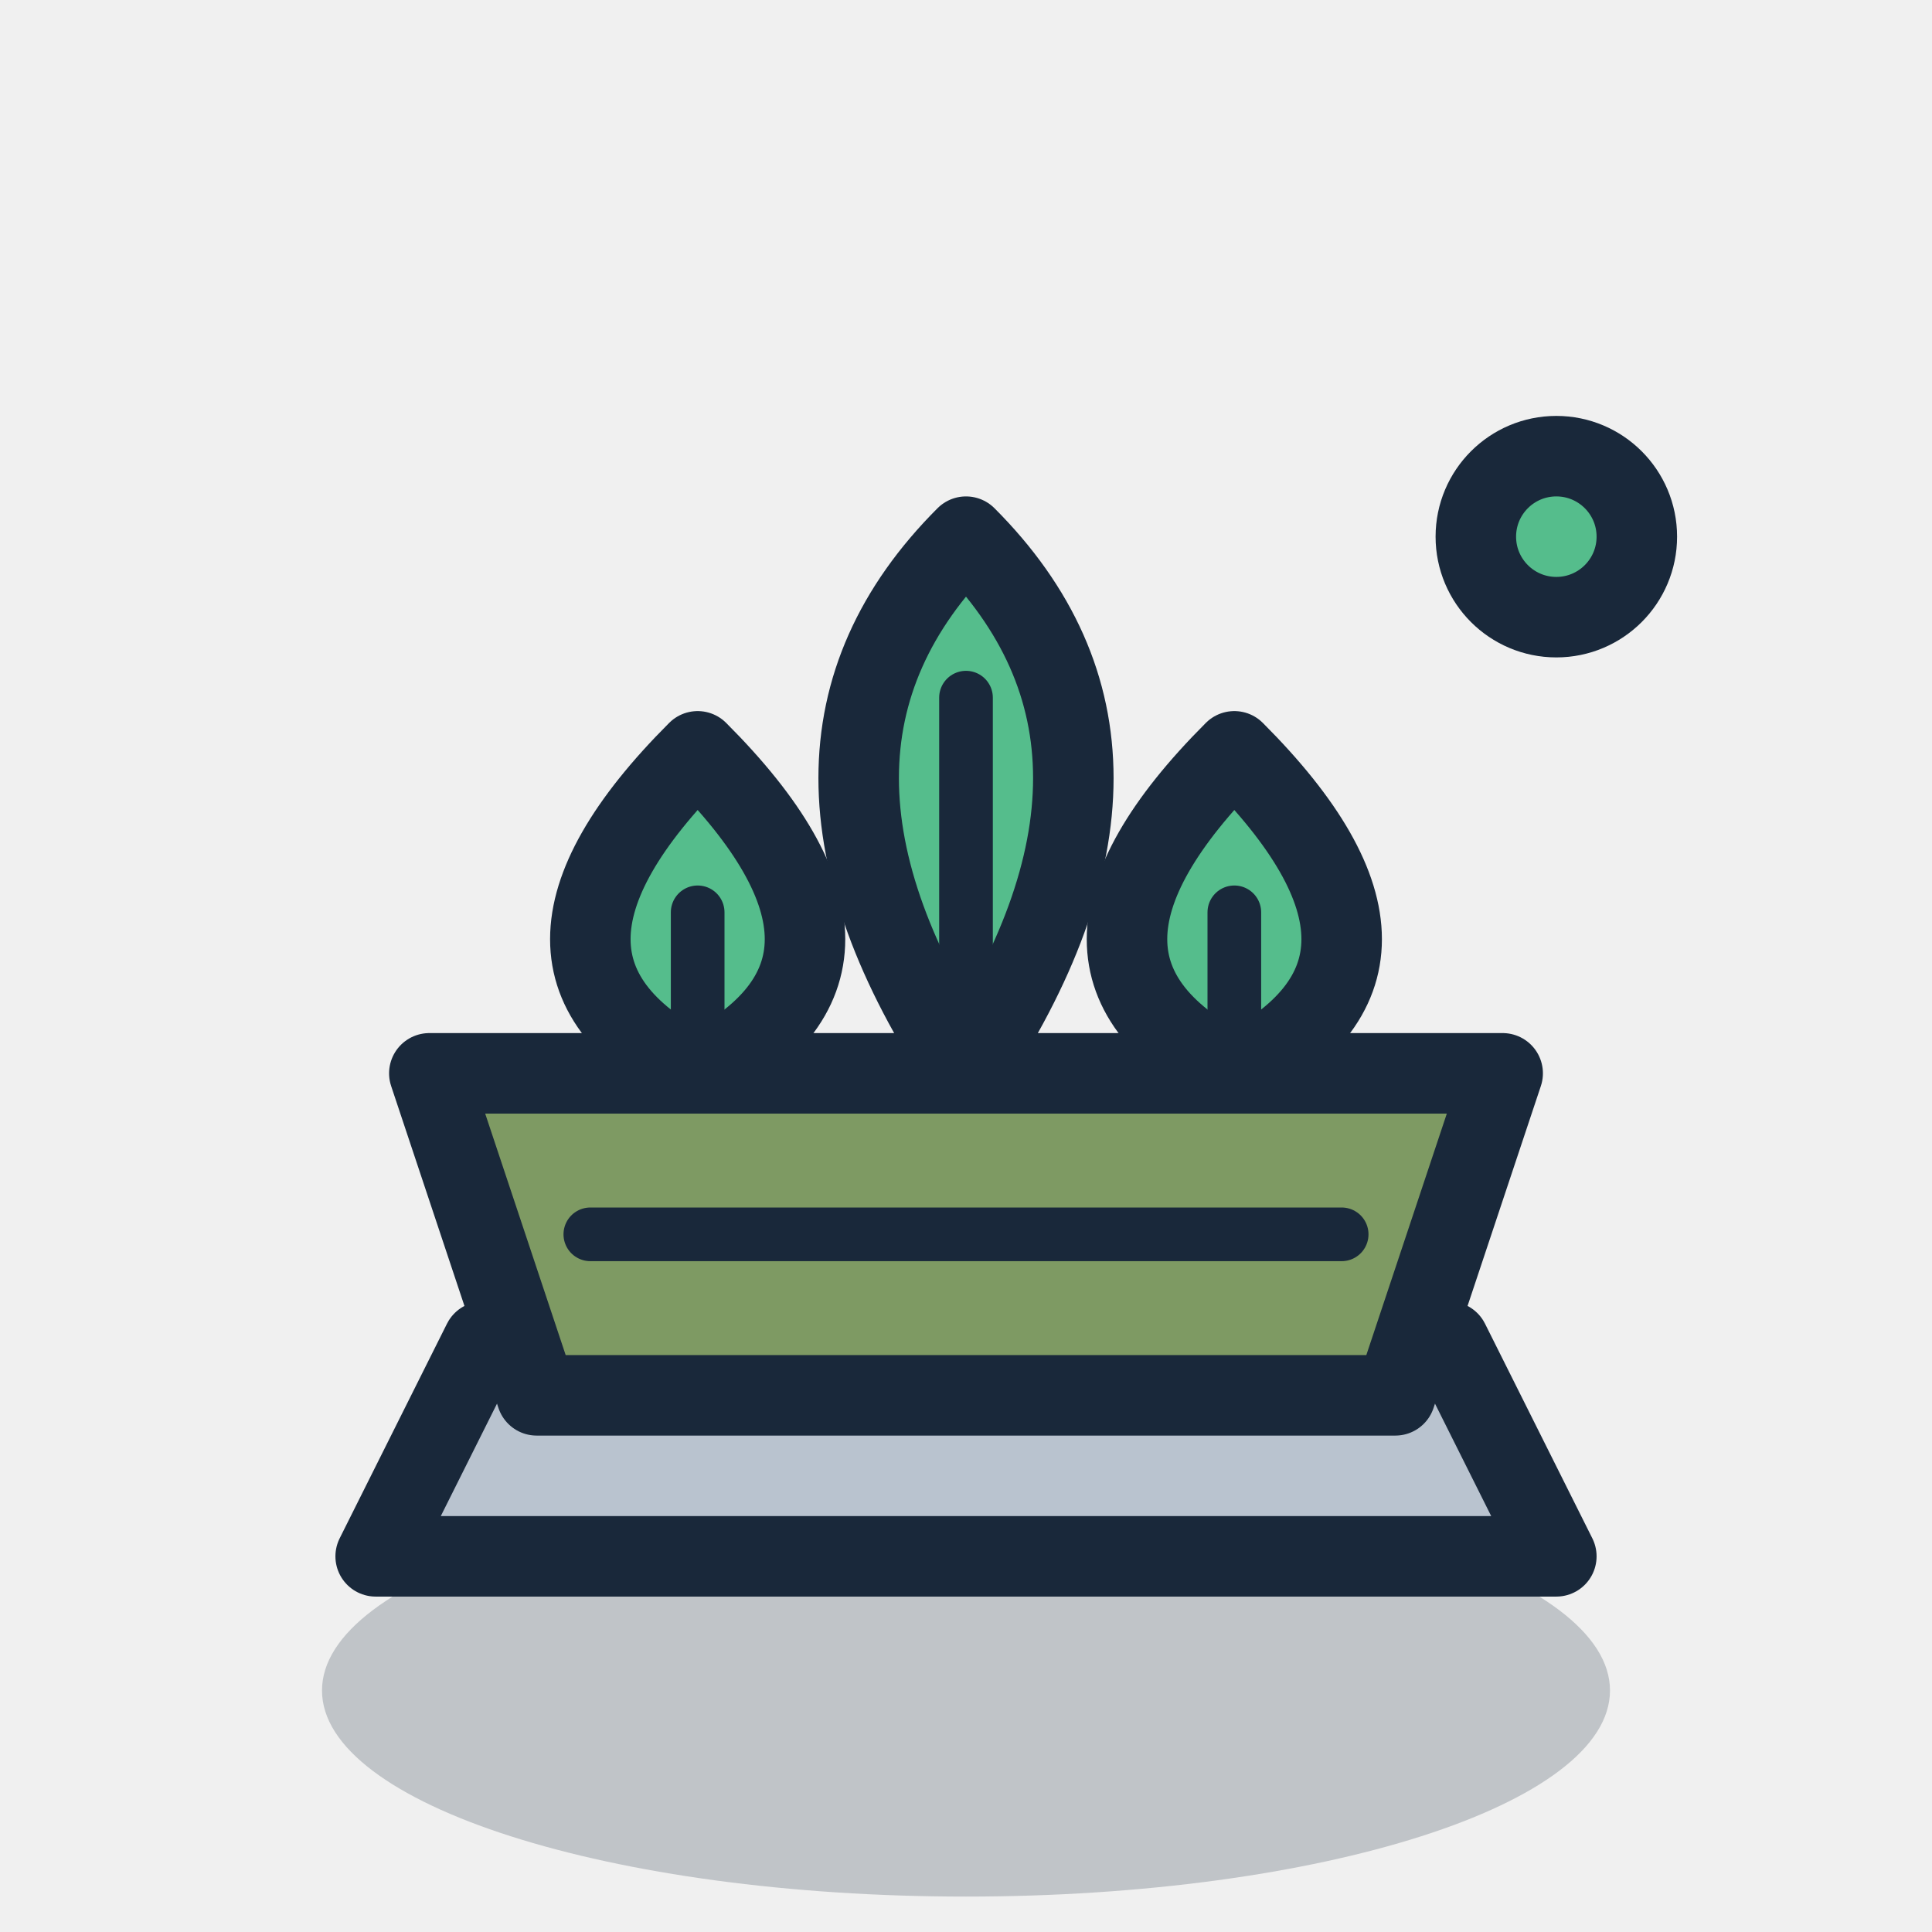
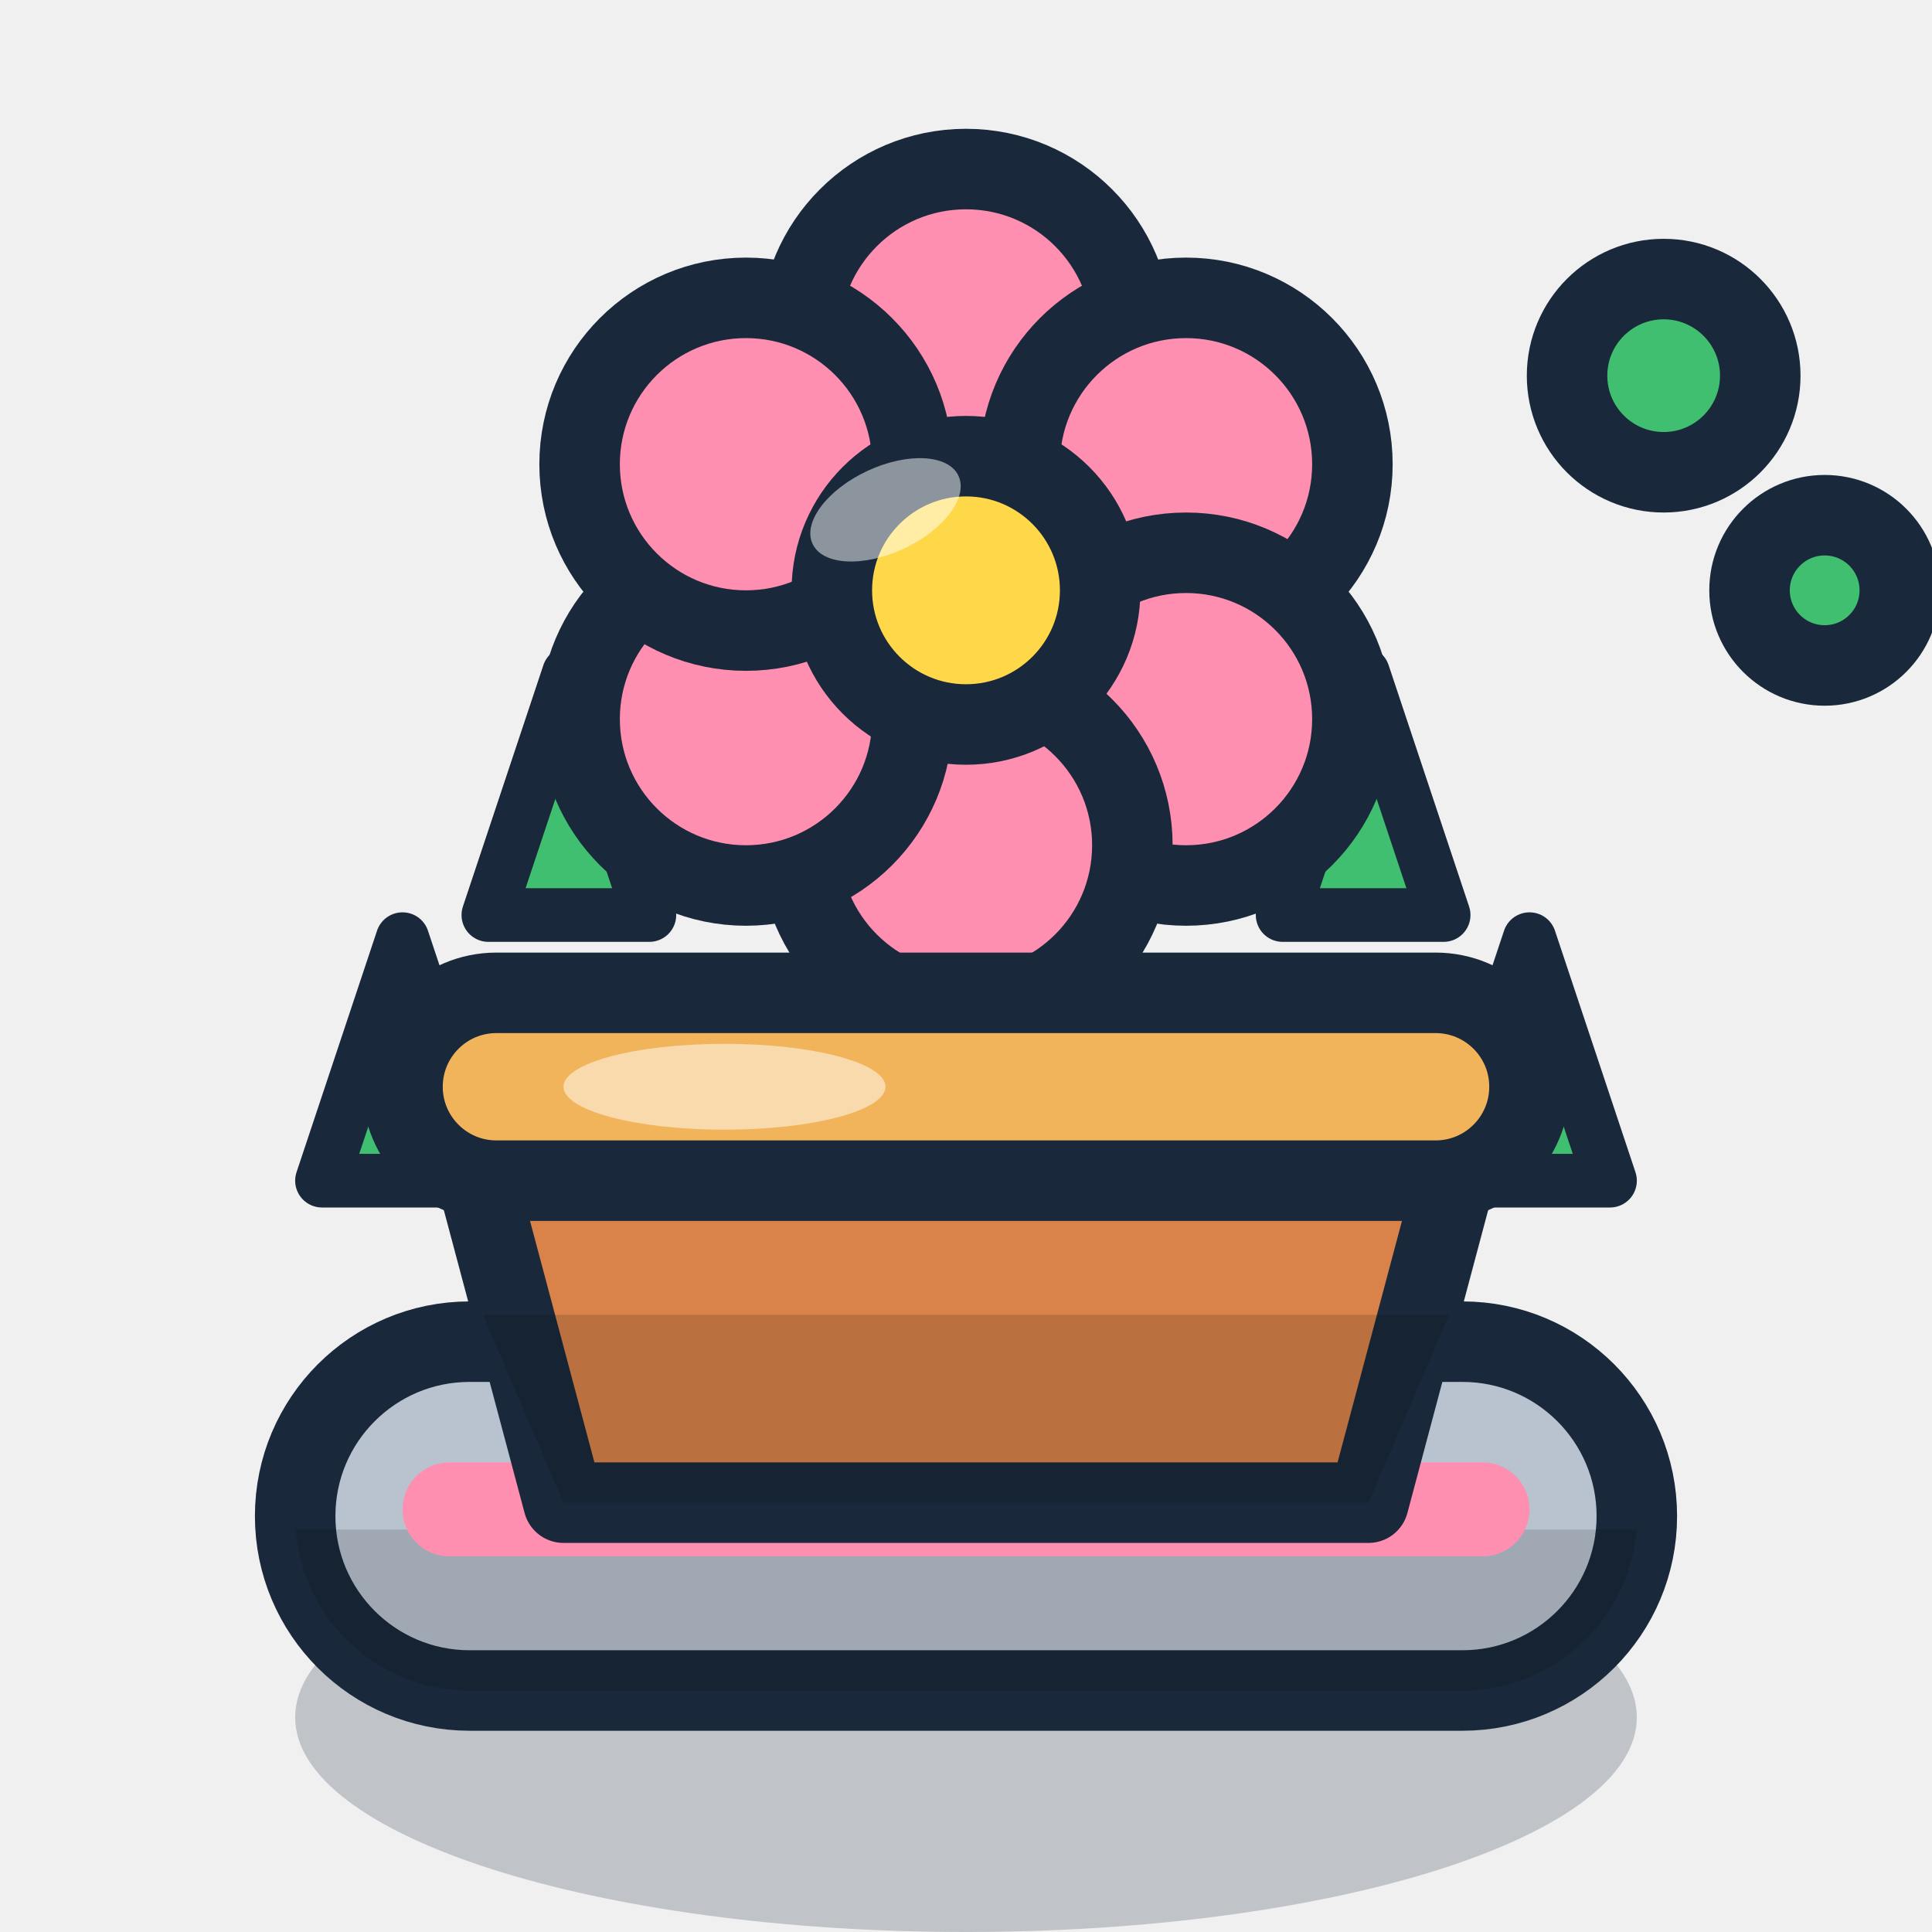
<svg xmlns="http://www.w3.org/2000/svg" viewBox="0 0 72 72" width="72" height="72" role="img">
  <g stroke="#19283A" stroke-width="3" stroke-linejoin="round" stroke-linecap="round">
-     <ellipse cx="36" cy="63" rx="24" ry="7.68" fill="#19283A" opacity="0.22" stroke="none" />
-     <path d="M14 58 L18 50 H54 L58 58 Z" fill="#B9C3CF" />
-     <path d="M26 40 Q18 36 26 28 Q34 36 26 40 Z" fill="#55BD8C" />
-     <path d="M26 39 V34" stroke-width="2" />
-     <path d="M36 40 Q28 28 36 20 Q44 28 36 40 Z" fill="#55BD8C" />
-     <path d="M36 39 V26" stroke-width="2" />
-     <path d="M46 40 Q38 36 46 28 Q54 36 46 40 Z" fill="#55BD8C" />
-     <path d="M46 39 V34" stroke-width="2" />
-     <path d="M16 40 H56 L52 52 H20 Z" fill="#7E9A63" />
-     <path d="M22 46 H50" stroke-width="2" />
-     <circle cx="58" cy="20" r="3" fill="#55BD8C" />
+     <ellipse cx="36" cy="64" rx="25" ry="8" fill="#19283A" opacity="0.22" stroke="none" />
+     <rect x="11" y="50" width="50" height="13" rx="6.5" fill="#B9C3CF" />
+     <path d="M11 57 H61 V56.5 a6.5 6.5 0 0 1 -6.5 6.5 H17.5 a6.5 6.5 0 0 1 -6.5 -6.5 Z" fill="#000" opacity="0.14" stroke="none" />
+     <rect x="15" y="54.5" width="42" height="3.5" rx="1.75" fill="#FF8FB1" stroke="none" />
+     <path d="M36 44 V30" stroke="#3FBF6F" stroke-width="5" />
+     <path d="M12.0 44.0 L15.0 35.0 L18.0 44.0 Z" fill="#3FBF6F" stroke-width="2" />
+     <path d="M18.2 34.1 L21.2 25.1 L24.2 34.1 Z" fill="#3FBF6F" stroke-width="2" />
+     <path d="M33.0 30.0 L36.0 21.0 L39.0 30.0 Z" fill="#3FBF6F" stroke-width="2" />
+     <path d="M47.8 34.1 L50.8 25.1 L53.8 34.1 Z" fill="#3FBF6F" stroke-width="2" />
+     <path d="M54.0 44.0 L57.0 35.0 L60.0 44.0 Z" fill="#3FBF6F" stroke-width="2" />
+     <g>
+       <circle cx="36.0" cy="12.5" r="6.2" fill="#FF8FB1" />
+       <circle cx="44.2" cy="17.3" r="6.2" fill="#FF8FB1" />
+       <circle cx="44.2" cy="26.8" r="6.2" fill="#FF8FB1" />
+       <circle cx="36.0" cy="31.5" r="6.2" fill="#FF8FB1" />
+       <circle cx="27.8" cy="26.8" r="6.2" fill="#FF8FB1" />
+       <circle cx="27.8" cy="17.3" r="6.2" fill="#FF8FB1" />
+       <circle cx="36" cy="22" r="5" fill="#FFD84A" />
+       <ellipse cx="33" cy="19" rx="3" ry="1.6" fill="#fff" opacity="0.5" stroke="none" transform="rotate(-25 33 19)" />
+     </g>
+     <path d="M17 41 H55 L51 56 H21 Z" fill="#D9824A" />
+     <path d="M18 49 H54 L51 56 H21 Z" fill="#000" opacity="0.14" stroke="none" />
+     <rect x="15" y="37" width="42" height="7" rx="3.5" fill="#F2B45A" />
+     <ellipse cx="27" cy="40.5" rx="6" ry="1.6" fill="#fff" opacity="0.5" stroke="none" transform="rotate(0 27 40.5)" />
+     <circle cx="62" cy="14" r="3.6" fill="#3FBF6F" />
+     <circle cx="68" cy="22" r="2.8" fill="#3FBF6F" />
  </g>
</svg>
